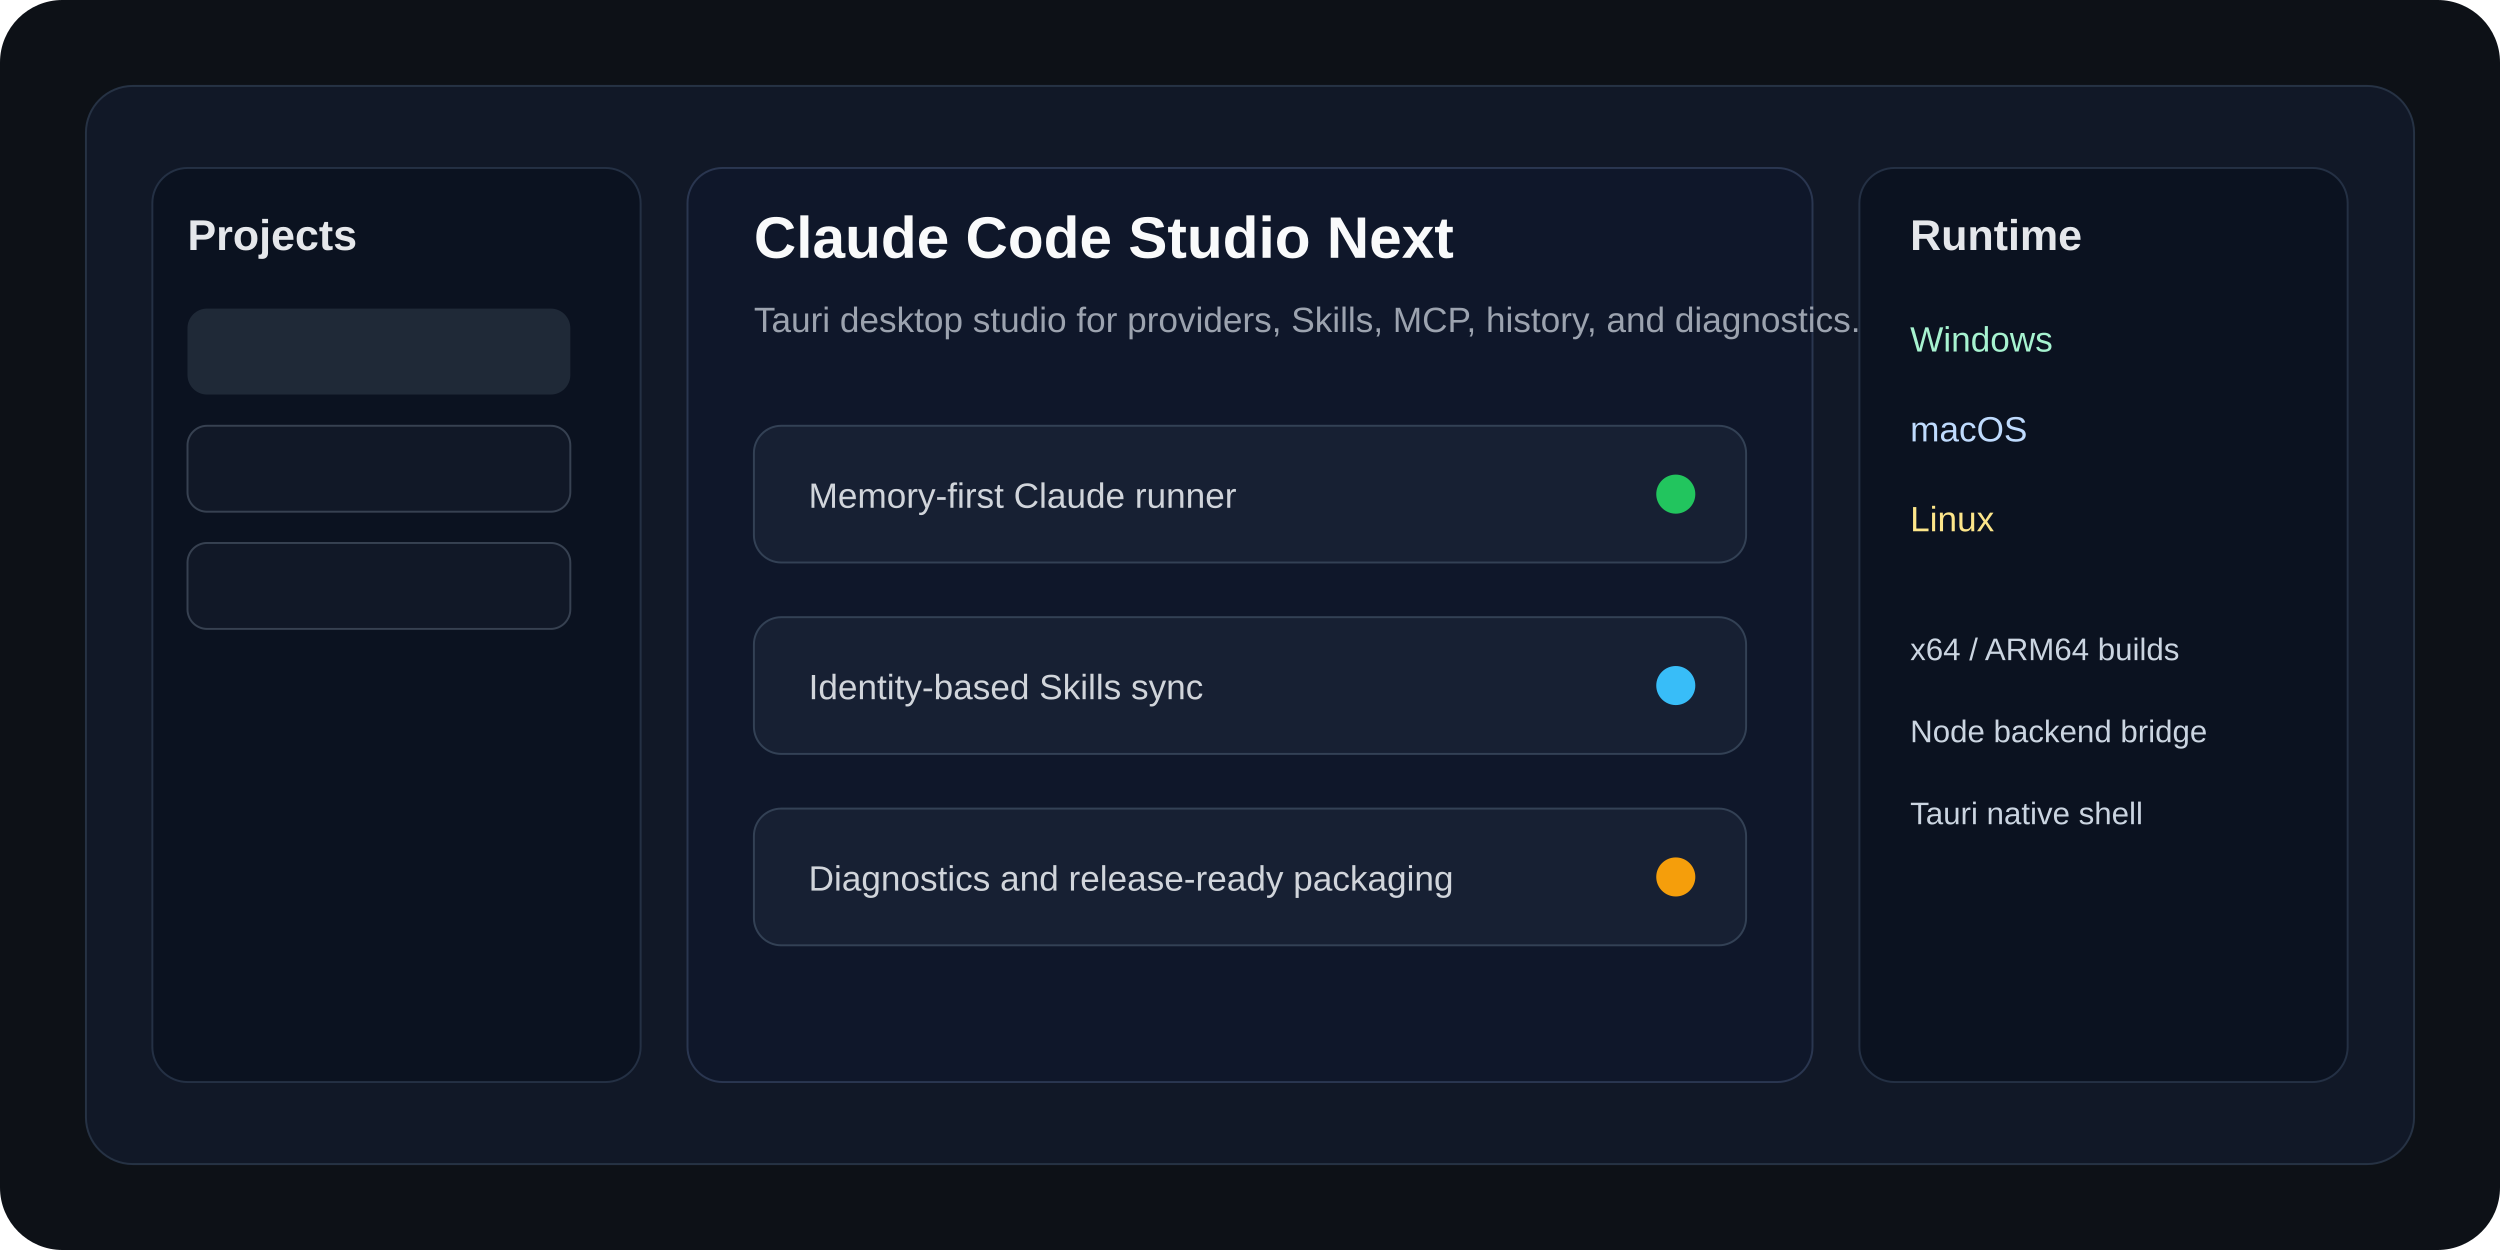
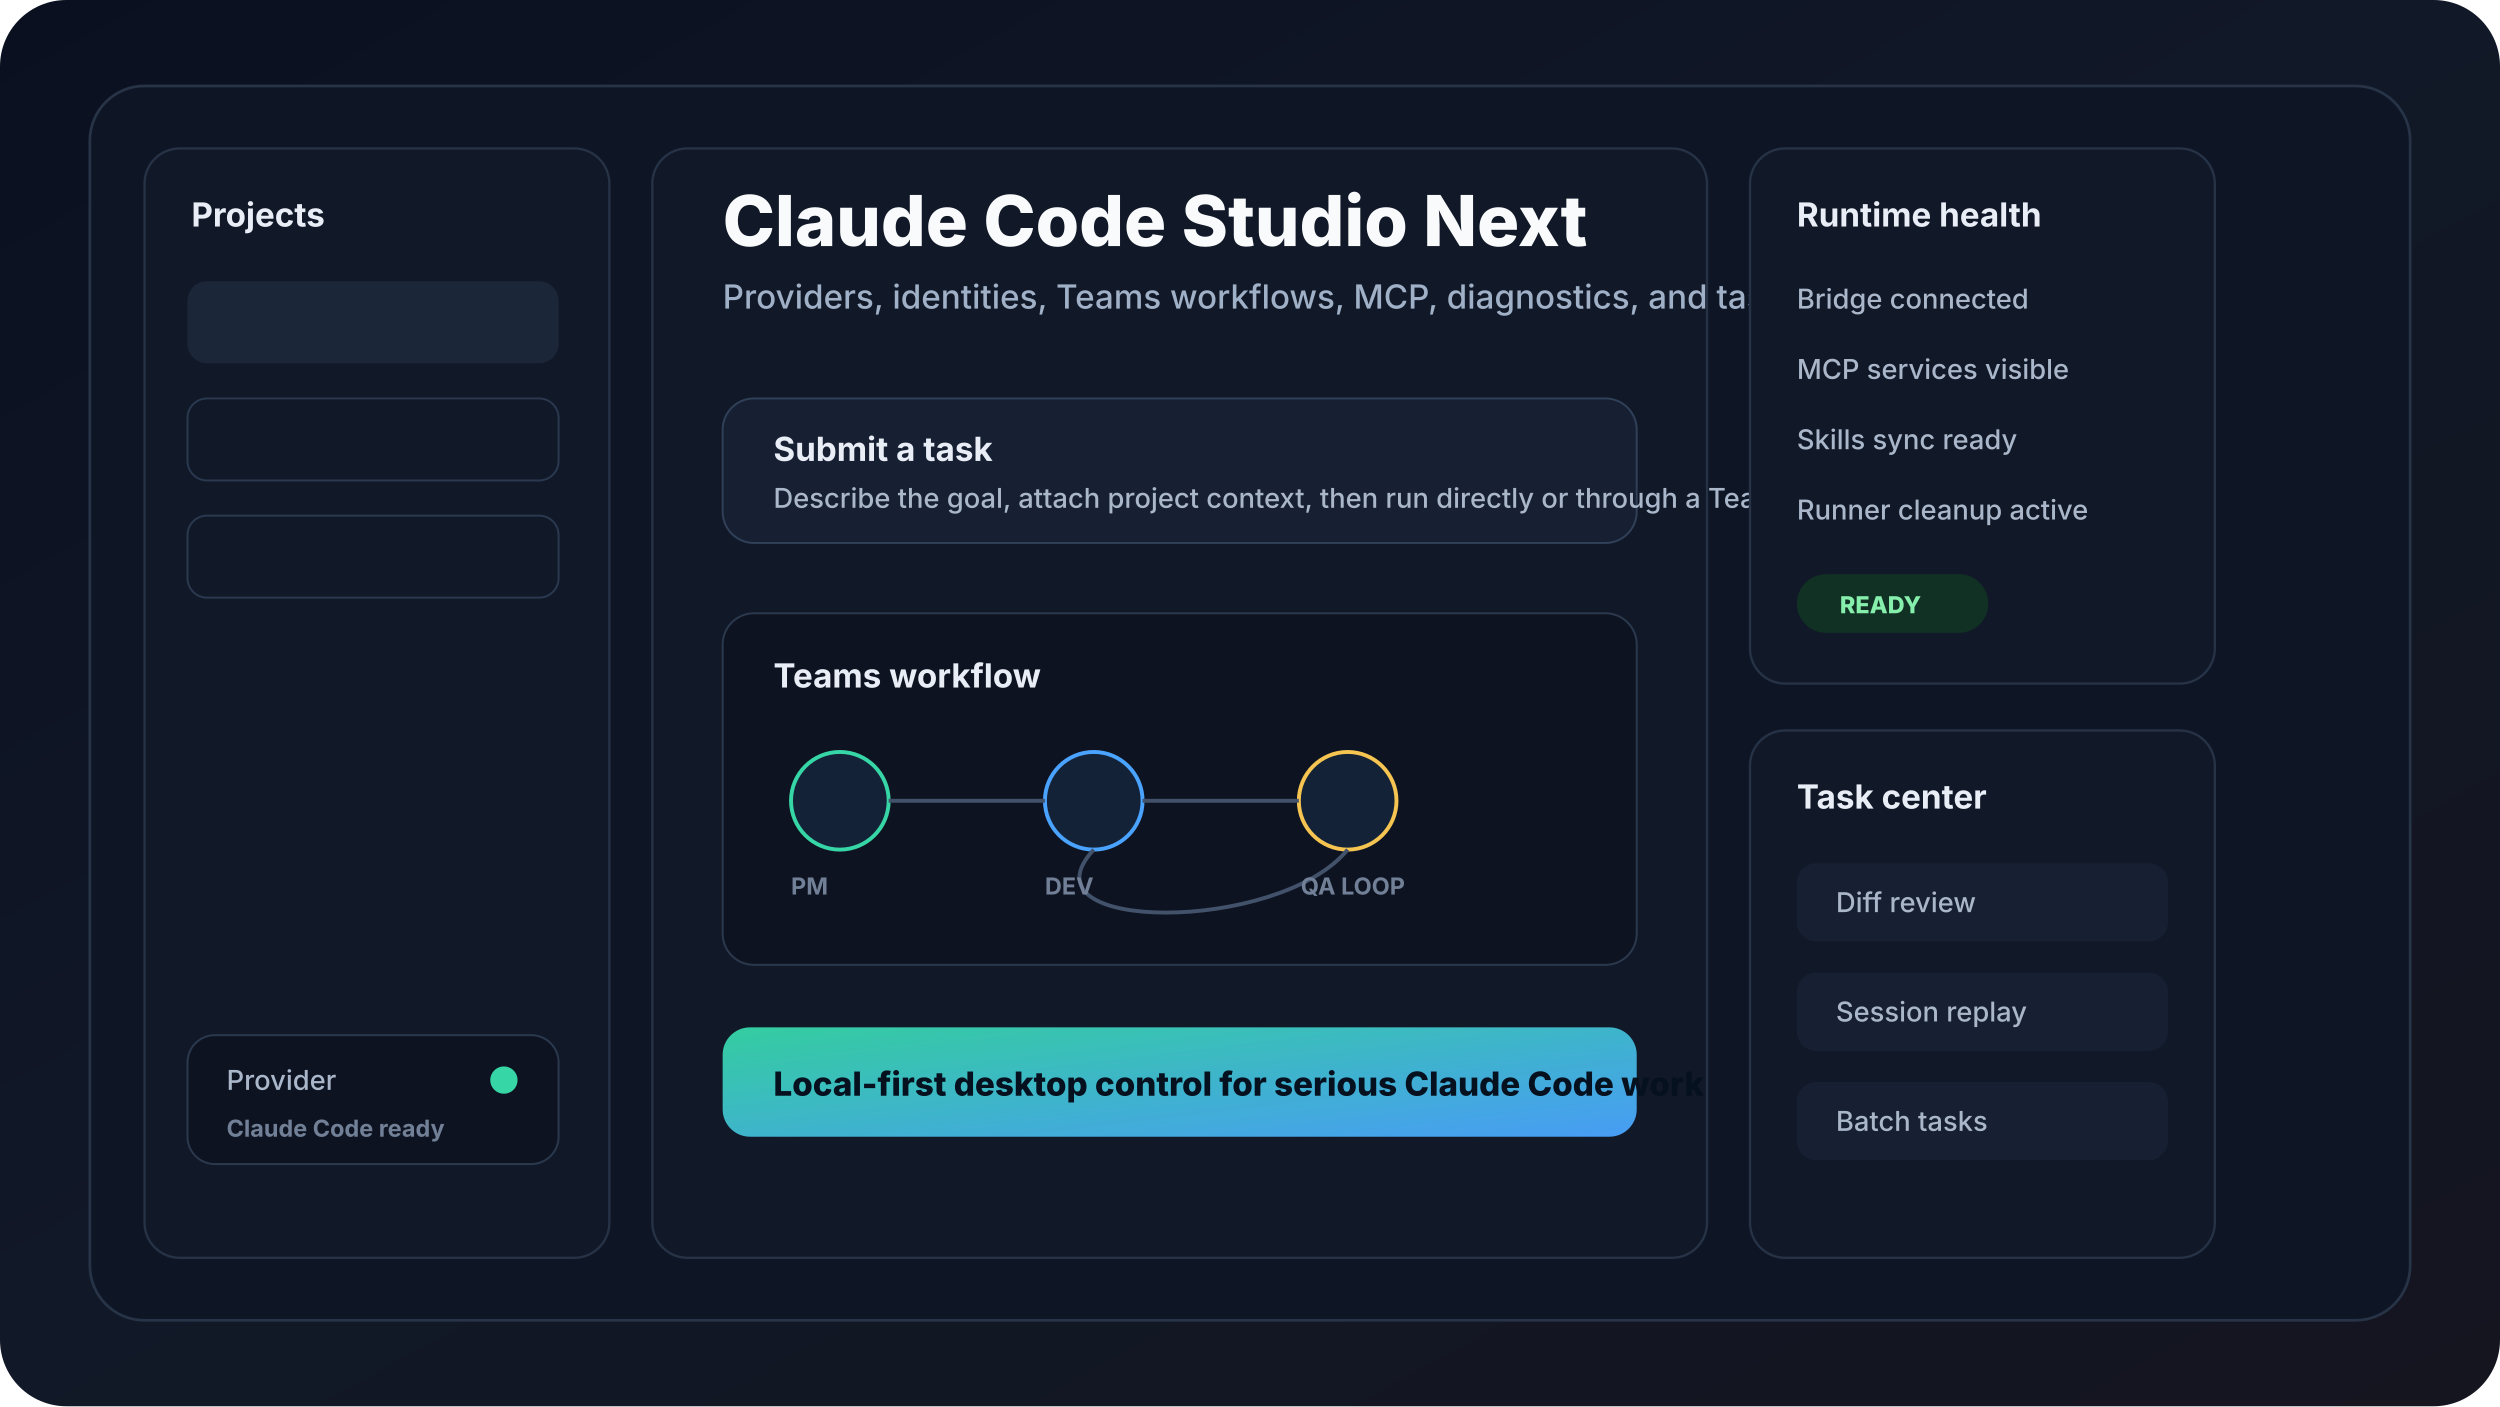
- <svg xmlns="http://www.w3.org/2000/svg" width="1280" height="640" viewBox="0 0 1280 640" fill="none">
-   <rect width="1280" height="640" rx="32" fill="#0D1117" />
-   <rect x="44" y="44" width="1192" height="552" rx="24" fill="#111827" stroke="#263244" />
-   <rect x="78" y="86" width="250" height="468" rx="18" fill="#0B1220" stroke="#243044" />
-   <rect x="352" y="86" width="576" height="468" rx="18" fill="#0F172A" stroke="#2A3650" />
-   <rect x="952" y="86" width="250" height="468" rx="18" fill="#0B1220" stroke="#243044" />
-   <text x="96" y="128" fill="#E5E7EB" font-family="Segoe UI, Arial, sans-serif" font-size="22" font-weight="700">Projects</text>
-   <rect x="96" y="158" width="196" height="44" rx="10" fill="#1F2937" />
-   <rect x="96" y="218" width="196" height="44" rx="10" fill="#111827" stroke="#374151" />
-   <rect x="96" y="278" width="196" height="44" rx="10" fill="#111827" stroke="#374151" />
-   <text x="386" y="132" fill="#F9FAFB" font-family="Segoe UI, Arial, sans-serif" font-size="30" font-weight="800">Claude Code Studio Next</text>
-   <text x="386" y="170" fill="#9CA3AF" font-family="Segoe UI, Arial, sans-serif" font-size="18">Tauri desktop studio for providers, Skills, MCP, history, and diagnostics.</text>
-   <rect x="386" y="218" width="508" height="70" rx="14" fill="#172033" stroke="#334155" />
-   <text x="414" y="260" fill="#D1D5DB" font-family="Segoe UI, Arial, sans-serif" font-size="18">Memory-first Claude runner</text>
-   <circle cx="858" cy="253" r="10" fill="#22C55E" />
-   <rect x="386" y="316" width="508" height="70" rx="14" fill="#172033" stroke="#334155" />
-   <text x="414" y="358" fill="#D1D5DB" font-family="Segoe UI, Arial, sans-serif" font-size="18">Identity-based Skills sync</text>
-   <circle cx="858" cy="351" r="10" fill="#38BDF8" />
-   <rect x="386" y="414" width="508" height="70" rx="14" fill="#172033" stroke="#334155" />
-   <text x="414" y="456" fill="#D1D5DB" font-family="Segoe UI, Arial, sans-serif" font-size="18">Diagnostics and release-ready packaging</text>
-   <circle cx="858" cy="449" r="10" fill="#F59E0B" />
-   <text x="978" y="128" fill="#E5E7EB" font-family="Segoe UI, Arial, sans-serif" font-size="22" font-weight="700">Runtime</text>
-   <text x="978" y="180" fill="#A7F3D0" font-family="Segoe UI, Arial, sans-serif" font-size="18">Windows</text>
-   <text x="978" y="226" fill="#BFDBFE" font-family="Segoe UI, Arial, sans-serif" font-size="18">macOS</text>
-   <text x="978" y="272" fill="#FDE68A" font-family="Segoe UI, Arial, sans-serif" font-size="18">Linux</text>
-   <text x="978" y="338" fill="#CBD5E1" font-family="Segoe UI, Arial, sans-serif" font-size="16">x64 / ARM64 builds</text>
-   <text x="978" y="380" fill="#CBD5E1" font-family="Segoe UI, Arial, sans-serif" font-size="16">Node backend bridge</text>
-   <text x="978" y="422" fill="#CBD5E1" font-family="Segoe UI, Arial, sans-serif" font-size="16">Tauri native shell</text>
+ <svg xmlns="http://www.w3.org/2000/svg" width="1280" height="720" viewBox="0 0 1280 720" fill="none" role="img" aria-labelledby="title desc">
+   <defs>
+     <linearGradient id="bg" x1="0" y1="0" x2="1" y2="1">
+       <stop offset="0" stop-color="#0b1020" />
+       <stop offset="0.48" stop-color="#111827" />
+       <stop offset="1" stop-color="#14151f" />
+     </linearGradient>
+     <linearGradient id="accent" x1="0" y1="0" x2="1" y2="1">
+       <stop offset="0" stop-color="#36d6a6" />
+       <stop offset="1" stop-color="#4aa3ff" />
+     </linearGradient>
+     <style>
+       .title{font:800 36px Segoe UI,Inter,Arial,sans-serif;fill:#f8fafc}
+       .sub{font:500 17px Segoe UI,Inter,Arial,sans-serif;fill:#9fb0c7}
+       .label{font:750 17px Segoe UI,Inter,Arial,sans-serif;fill:#e8edf6}
+       .text{font:500 14px Segoe UI,Inter,Arial,sans-serif;fill:#aab7ca}
+       .tiny{font:700 12px Segoe UI,Inter,Arial,sans-serif;fill:#718096}
+       .panel{fill:#111827;stroke:#263246;stroke-width:1.2}
+       .soft{fill:#172033;stroke:#304058;stroke-width:1}
+       .line{stroke:#42526a;stroke-width:2;fill:none}
+     </style>
+   </defs>
+   <rect width="1280" height="720" rx="34" fill="url(#bg)" />
+   <rect x="46" y="44" width="1188" height="632" rx="28" fill="#0e1525" stroke="#273346" stroke-width="1.4" />
+   <rect x="74" y="76" width="238" height="568" rx="18" class="panel" />
+   <text x="98" y="116" class="label">Projects</text>
+   <rect x="96" y="144" width="190" height="42" rx="10" fill="#1b2638" />
+   <rect x="96" y="204" width="190" height="42" rx="10" fill="#111827" stroke="#2a3850" />
+   <rect x="96" y="264" width="190" height="42" rx="10" fill="#111827" stroke="#2a3850" />
+   <rect x="96" y="530" width="190" height="66" rx="14" fill="#0d1321" stroke="#2b394e" />
+   <text x="116" y="558" class="text">Provider</text>
+   <circle cx="258" cy="553" r="7" fill="#36d6a6" />
+   <text x="116" y="582" class="tiny">Claude Code ready</text>
+   <rect x="334" y="76" width="540" height="568" rx="18" class="panel" />
+   <text x="370" y="126" class="title">Claude Code Studio Next</text>
+   <text x="370" y="158" class="sub">Providers, identities, Teams workflows, MCP, diagnostics, and task runs.</text>
+   <rect x="370" y="204" width="468" height="74" rx="16" class="soft" />
+   <text x="396" y="236" class="label">Submit a task</text>
+   <text x="396" y="260" class="text">Describe the goal, attach project context, then run directly or through a Team.</text>
+   <rect x="370" y="314" width="468" height="180" rx="16" fill="#0d1321" stroke="#2b394e" />
+   <text x="396" y="352" class="label">Teams workflow</text>
+   <circle cx="430" cy="410" r="25" fill="#132237" stroke="#36d6a6" stroke-width="2" />
+   <circle cx="560" cy="410" r="25" fill="#132237" stroke="#4aa3ff" stroke-width="2" />
+   <circle cx="690" cy="410" r="25" fill="#132237" stroke="#f5c451" stroke-width="2" />
+   <path d="M455 410 H535 M585 410 H665" class="line" />
+   <path d="M690 435 C655 478 520 478 560 435" class="line" />
+   <text x="405" y="458" class="tiny">PM</text>
+   <text x="535" y="458" class="tiny">DEV</text>
+   <text x="666" y="458" class="tiny">QA LOOP</text>
+   <rect x="370" y="526" width="468" height="56" rx="14" fill="url(#accent)" opacity="0.95" />
+   <text x="396" y="561" style="font:800 17px Segoe UI,Inter,Arial,sans-serif;fill:#06111f">Local-first desktop control for serious Claude Code work</text>
+   <rect x="896" y="76" width="238" height="274" rx="18" class="panel" />
+   <text x="920" y="116" class="label">Runtime health</text>
+   <text x="920" y="158" class="text">Bridge connected</text>
+   <text x="920" y="194" class="text">MCP services visible</text>
+   <text x="920" y="230" class="text">Skills sync ready</text>
+   <text x="920" y="266" class="text">Runner cleanup active</text>
+   <rect x="920" y="294" width="98" height="30" rx="15" fill="#113124" />
+   <text x="942" y="314" style="font:800 12px Segoe UI,Inter,Arial,sans-serif;fill:#86efac">READY</text>
+   <rect x="896" y="374" width="238" height="270" rx="18" class="panel" />
+   <text x="920" y="414" class="label">Task center</text>
+   <rect x="920" y="442" width="190" height="40" rx="10" fill="#172033" />
+   <rect x="920" y="498" width="190" height="40" rx="10" fill="#172033" />
+   <rect x="920" y="554" width="190" height="40" rx="10" fill="#172033" />
+   <text x="940" y="467" class="text">Diff review</text>
+   <text x="940" y="523" class="text">Session replay</text>
+   <text x="940" y="579" class="text">Batch tasks</text>
</svg>
